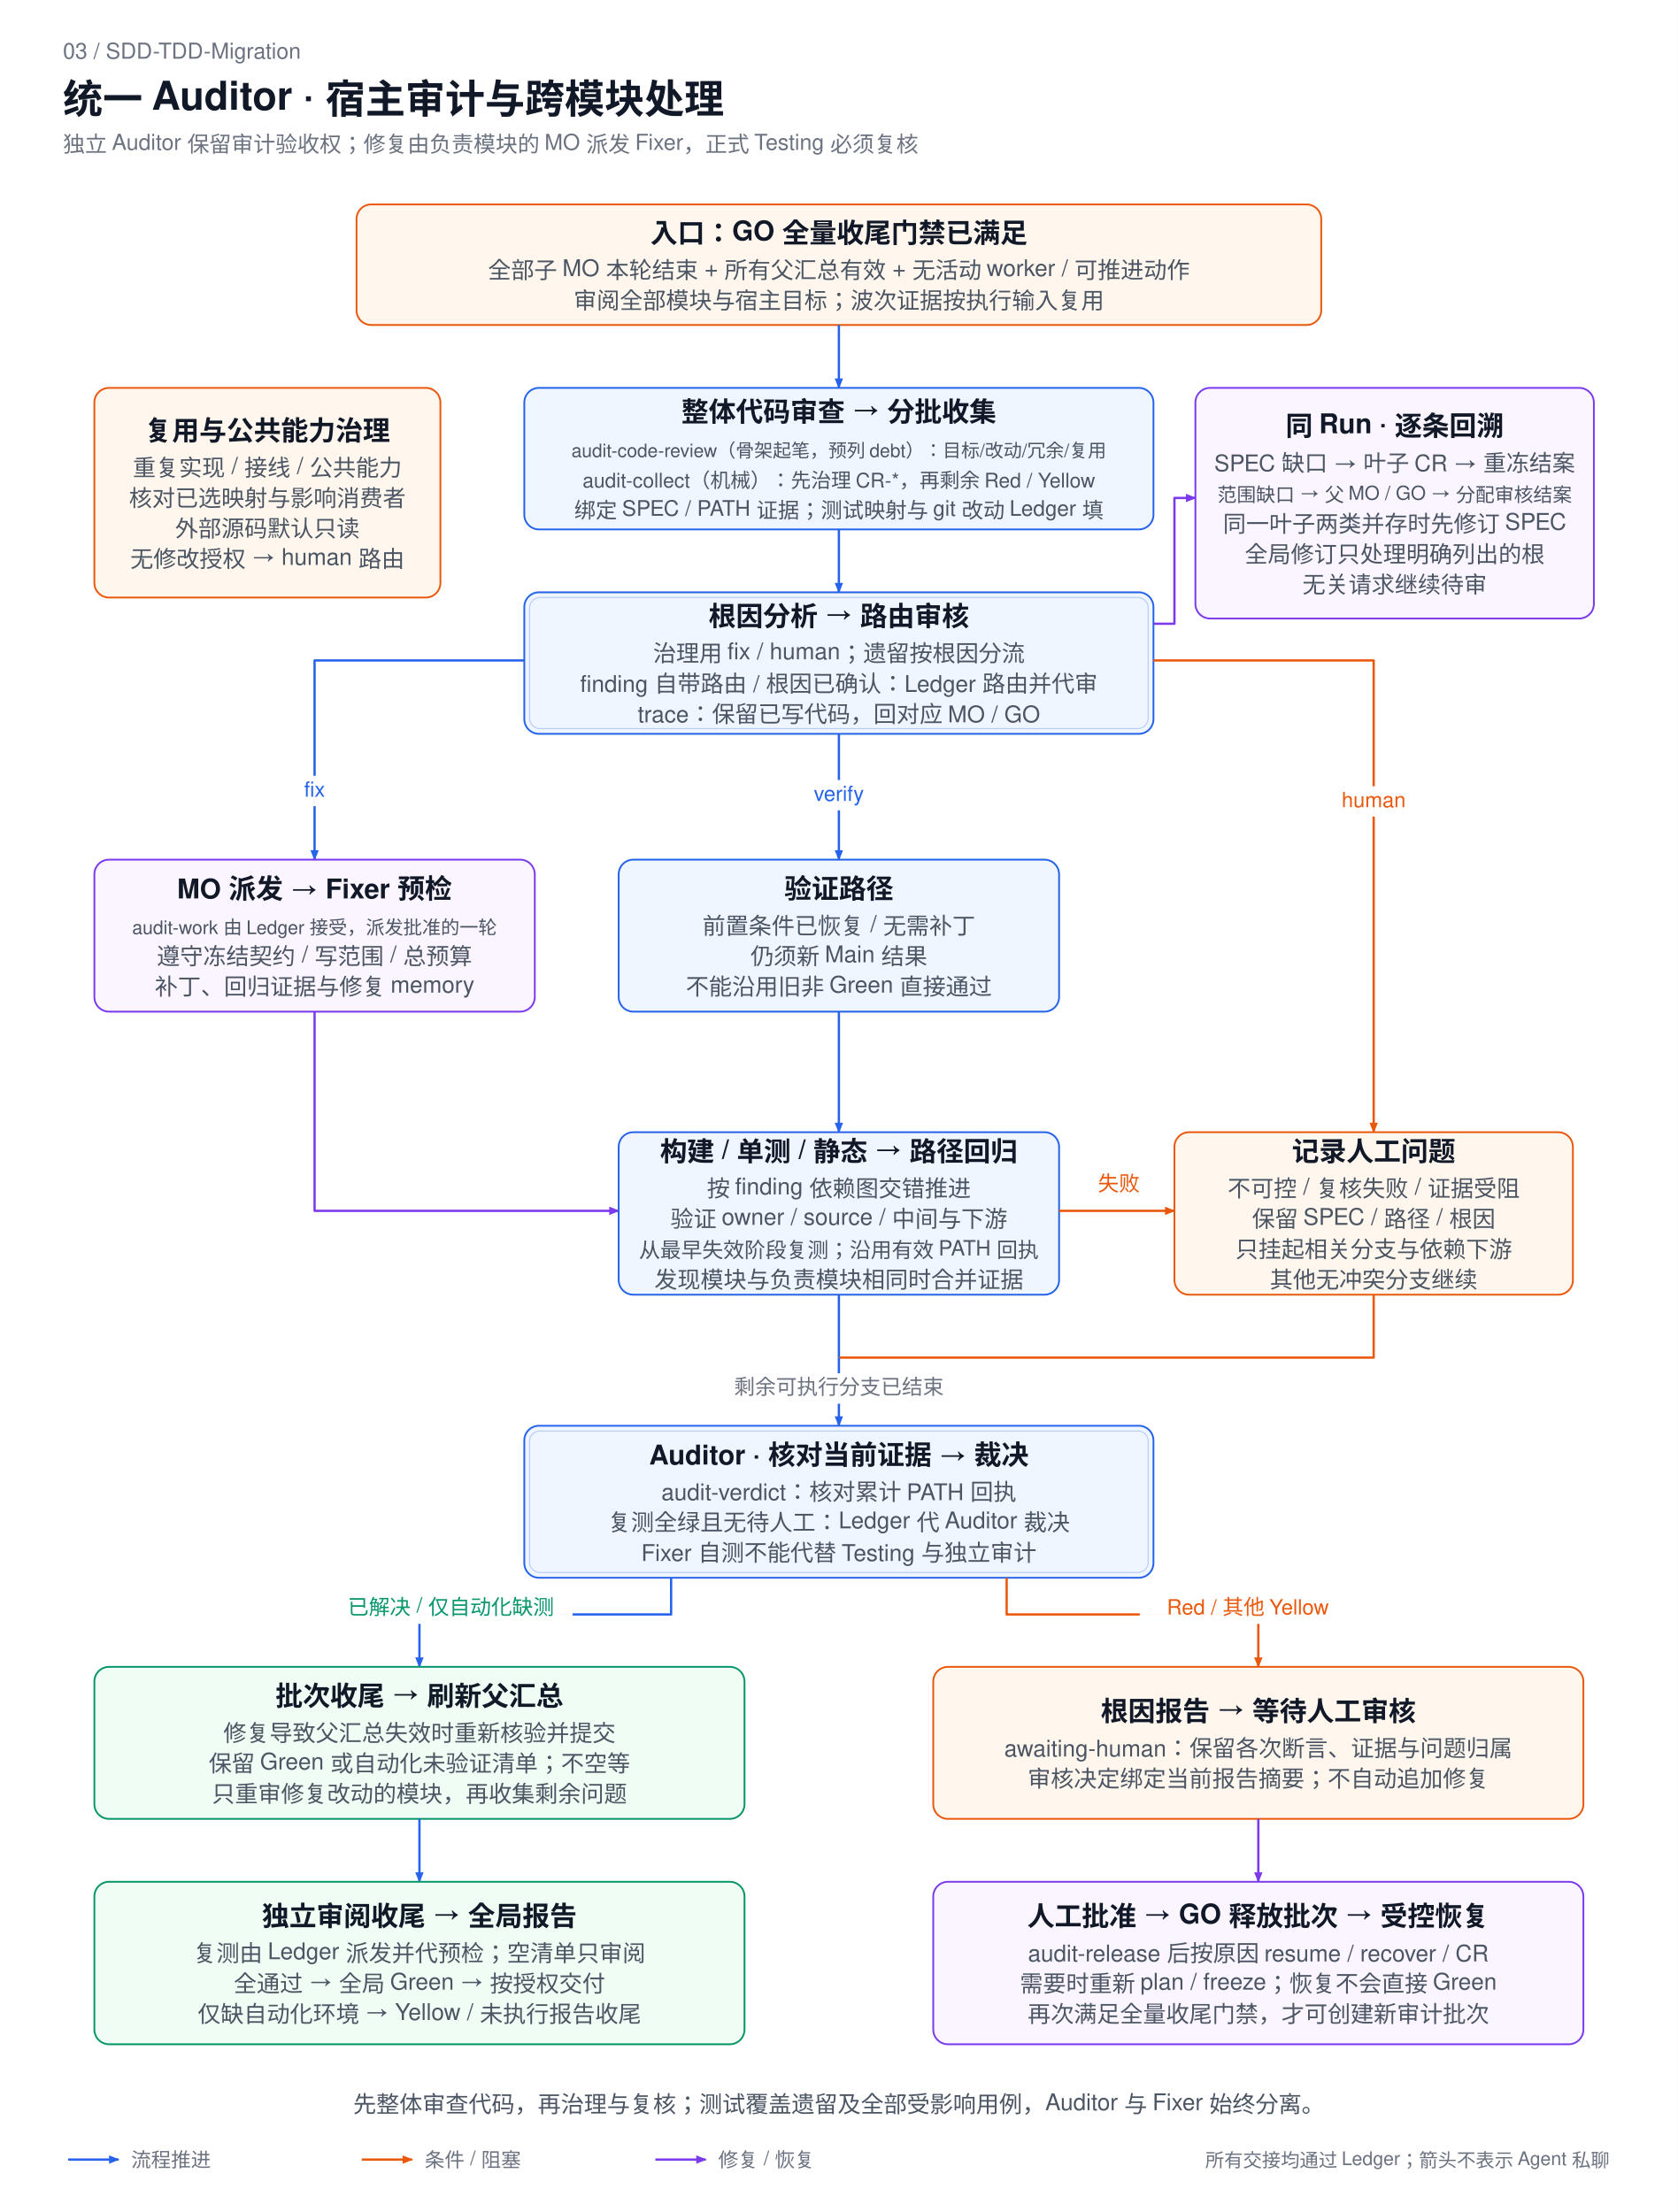
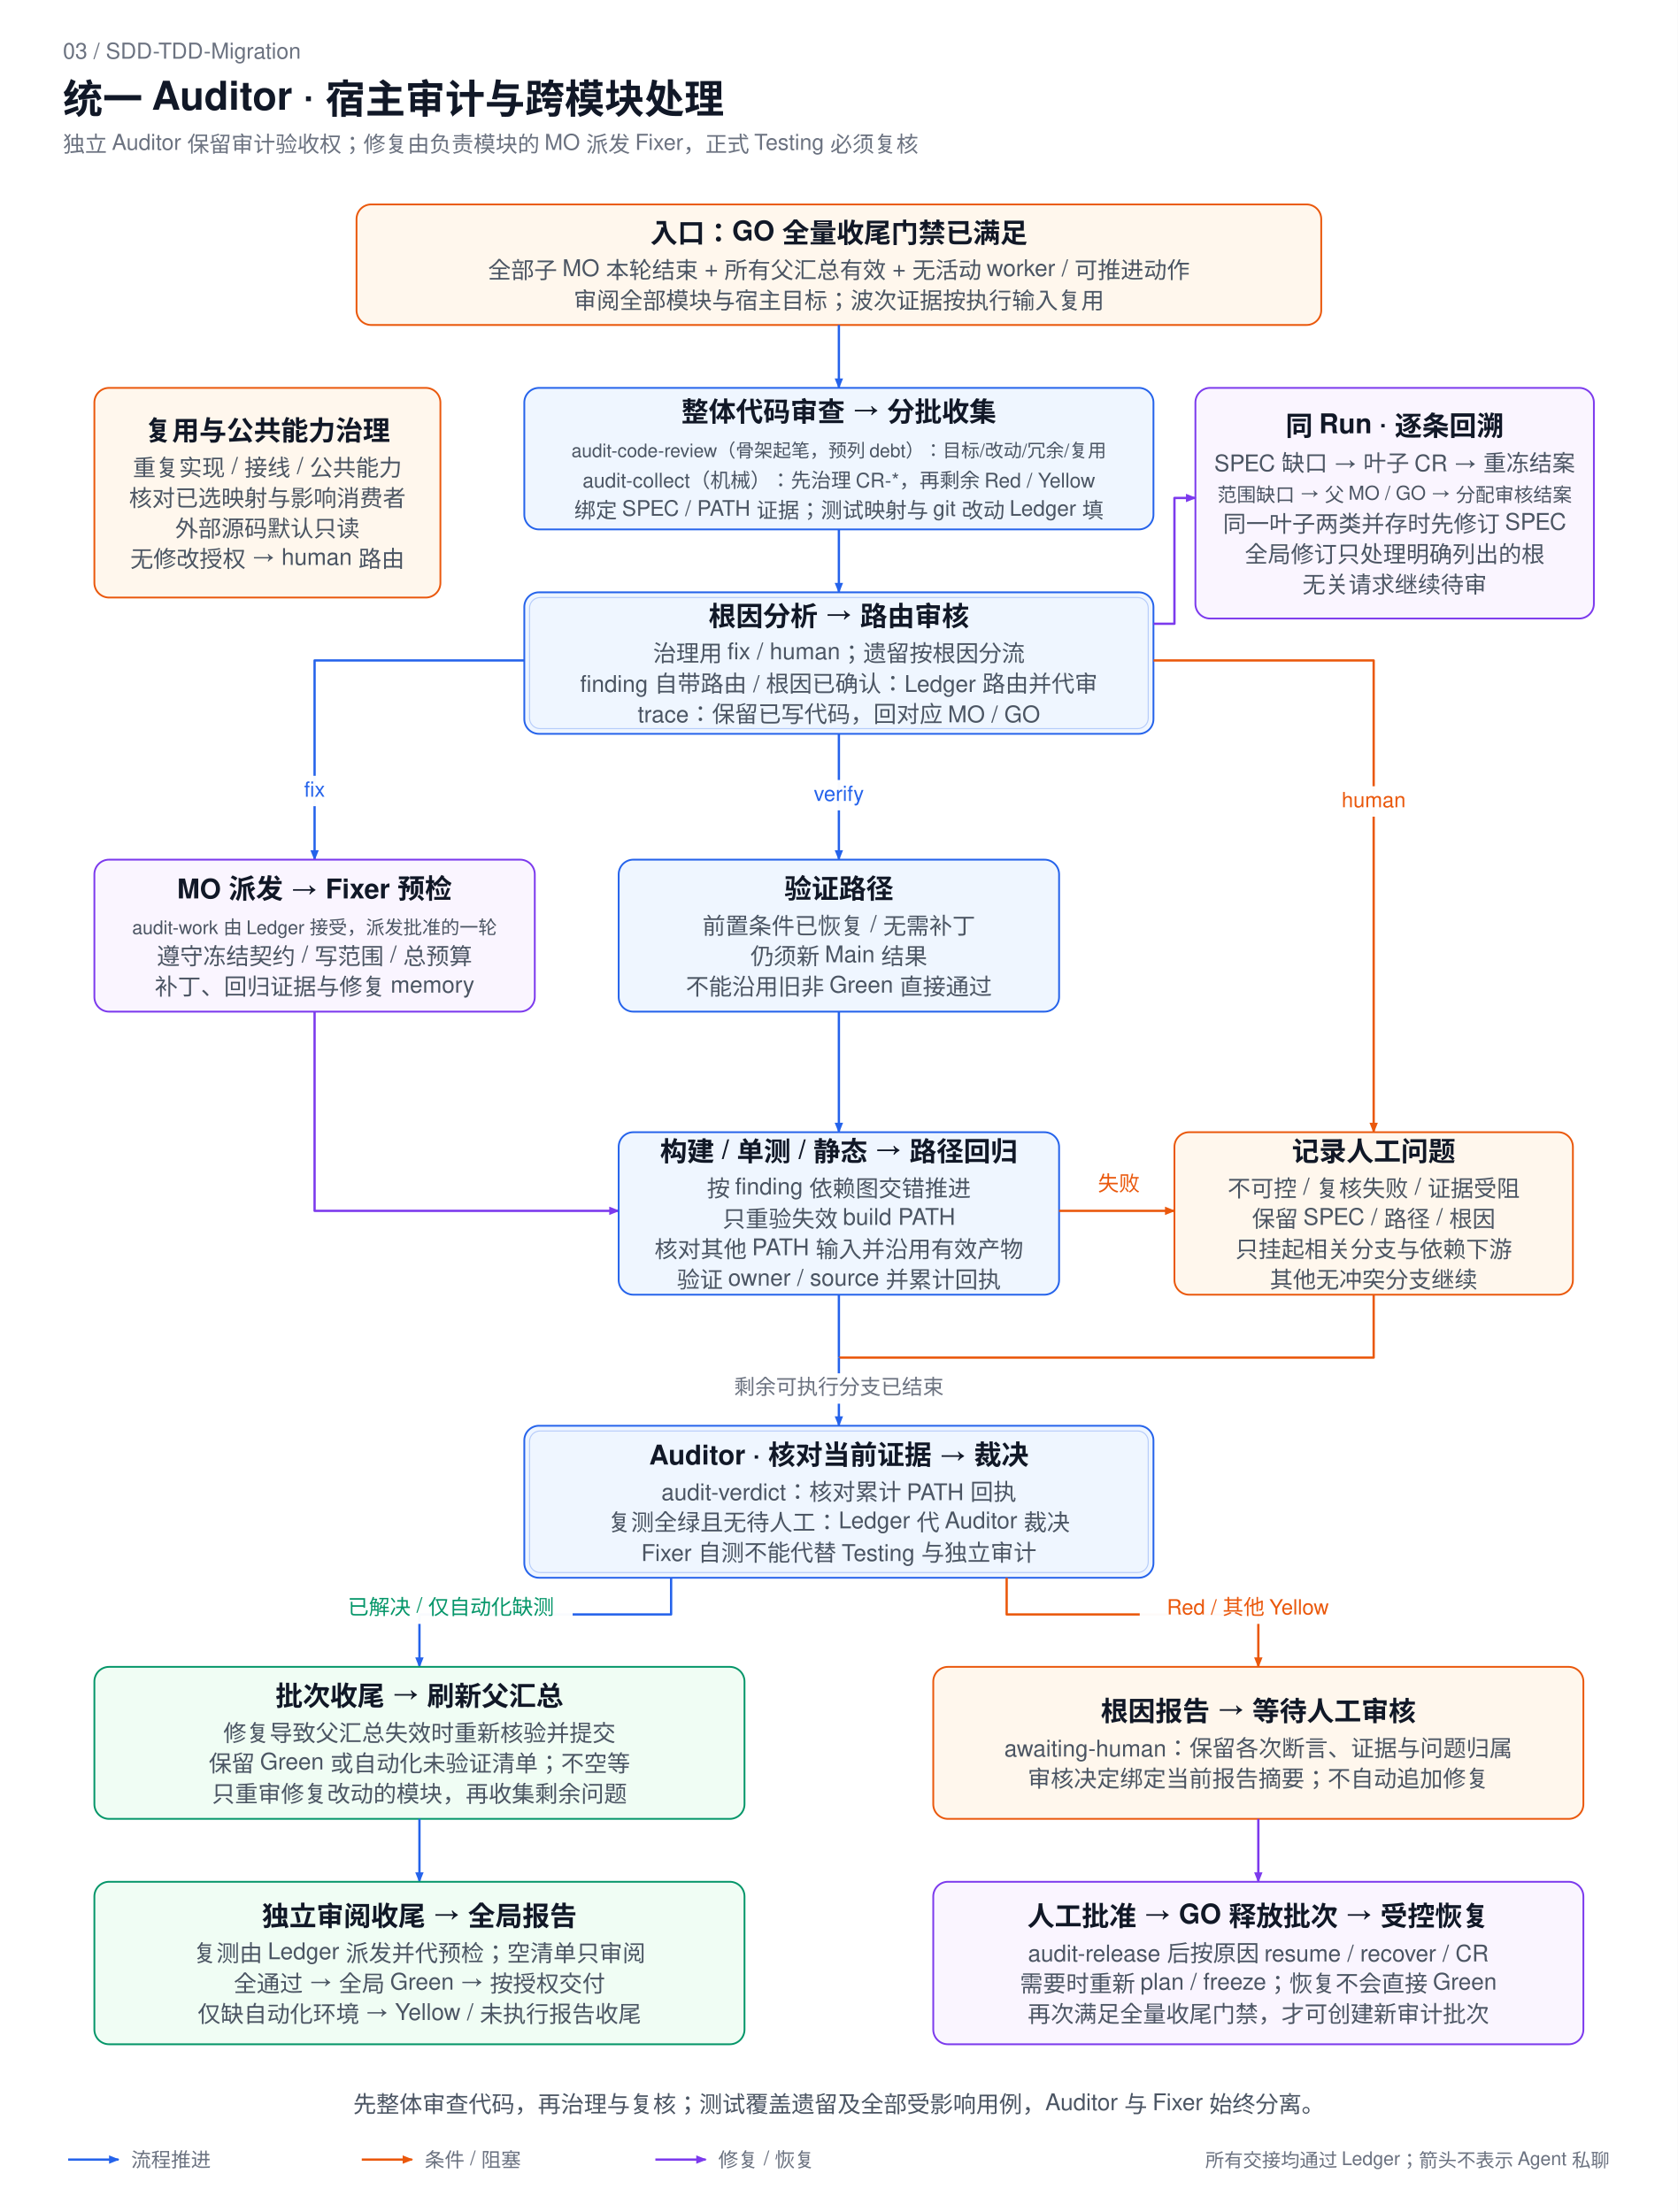
<svg xmlns="http://www.w3.org/2000/svg" width="1600" height="2110" viewBox="0 0 1600 2110" role="img" aria-labelledby="title desc">
  <style>text {font-family: "Helvetica Neue", Helvetica, Arial, "PingFang SC", "Microsoft YaHei", sans-serif;}</style>
  <defs>
    <marker id="arrow-blue" markerWidth="10" markerHeight="8" refX="9" refY="4" orient="auto" markerUnits="userSpaceOnUse">
      <path d="M0,0 L10,4 L0,8 Z" fill="#2563eb" />
    </marker>
    <marker id="arrow-orange" markerWidth="10" markerHeight="8" refX="9" refY="4" orient="auto" markerUnits="userSpaceOnUse">
      <path d="M0,0 L10,4 L0,8 Z" fill="#ea580c" />
    </marker>
    <marker id="arrow-green" markerWidth="10" markerHeight="8" refX="9" refY="4" orient="auto" markerUnits="userSpaceOnUse">
      <path d="M0,0 L10,4 L0,8 Z" fill="#059669" />
    </marker>
    <marker id="arrow-purple" markerWidth="10" markerHeight="8" refX="9" refY="4" orient="auto" markerUnits="userSpaceOnUse">
      <path d="M0,0 L10,4 L0,8 Z" fill="#7c3aed" />
    </marker>
    <marker id="arrow-gray" markerWidth="10" markerHeight="8" refX="9" refY="4" orient="auto" markerUnits="userSpaceOnUse">
      <path d="M0,0 L10,4 L0,8 Z" fill="#6b7280" />
    </marker>
  </defs>
  <rect width="1600" height="2110" fill="white" />
  <text x="60" y="56" font-size="21.00" fill="#6b7280" text-anchor="start" font-weight="400">03  /  SDD-TDD-Migration</text>
  <text x="60" y="108" font-size="38.00" fill="#111827" text-anchor="start" font-weight="700">统一 Auditor · 宿主审计与跨模块处理</text>
  <text x="60" y="145" font-size="21.00" fill="#6b7280" text-anchor="start" font-weight="400">独立 Auditor 保留审计验收权；修复由负责模块的 MO 派发 Fixer，正式 Testing 必须复核</text>
  <rect x="340" y="195" width="920" height="115" rx="14" fill="#fff7ed" stroke="#ea580c" stroke-width="1.7" />
  <text x="800.0" y="231.5" font-size="26.00" fill="#111827" text-anchor="middle" font-weight="650">入口：GO 全量收尾门禁已满足</text>
  <text x="800.0" y="265.5" font-size="22.00" fill="#4b5563" text-anchor="middle" font-weight="400">全部子 MO 本轮结束 + 所有父汇总有效 + 无活动 worker / 可推进动作</text>
  <text x="800.0" y="294.5" font-size="22.00" fill="#4b5563" text-anchor="middle" font-weight="400">审阅全部模块与宿主目标；波次证据按执行输入复用</text>
  <path d="M800,310 L800,370" fill="none" stroke="#2563eb" stroke-width="2.2" stroke-linejoin="round" marker-end="url(#arrow-blue)" />
  <rect x="500" y="370" width="600" height="135" rx="14" fill="#eff6ff" stroke="#2563eb" stroke-width="1.7" />
  <text x="800.0" y="402.0" font-size="26.00" fill="#111827" text-anchor="middle" font-weight="650">整体代码审查 → 分批收集</text>
  <text x="800.0" y="436.0" font-size="17.67" fill="#4b5563" text-anchor="middle" font-weight="400">audit-code-review（骨架起笔，预列 debt）：目标/改动/冗余/复用</text>
  <text x="800.0" y="465.0" font-size="19.21" fill="#4b5563" text-anchor="middle" font-weight="400">audit-collect（机械）：先治理 CR-*，再剩余 Red / Yellow</text>
  <text x="800.0" y="494.0" font-size="20.49" fill="#4b5563" text-anchor="middle" font-weight="400">绑定 SPEC / PATH 证据；测试映射与 git 改动 Ledger 填</text>
  <path d="M800,505 L800,565" fill="none" stroke="#2563eb" stroke-width="2.2" stroke-linejoin="round" marker-end="url(#arrow-blue)" />
  <rect x="500" y="565" width="600" height="135" rx="14" fill="#eff6ff" stroke="#2563eb" stroke-width="1.7" />
  <rect x="505" y="570" width="590" height="125" rx="10" fill="none" stroke="#2563eb" stroke-opacity="0.28" />
  <text x="800.0" y="597.0" font-size="26.00" fill="#111827" text-anchor="middle" font-weight="650">根因分析 → 路由审核</text>
  <text x="800.0" y="631.0" font-size="22.00" fill="#4b5563" text-anchor="middle" font-weight="400">治理用 fix / human；遗留按根因分流</text>
  <text x="800.0" y="660.0" font-size="22.00" fill="#4b5563" text-anchor="middle" font-weight="400">finding 自带路由 / 根因已确认：Ledger 路由并代审</text>
  <text x="800.0" y="689.0" font-size="22.00" fill="#4b5563" text-anchor="middle" font-weight="400">trace：保留已写代码，回对应 MO / GO</text>
  <rect x="1140" y="370" width="380" height="220" rx="14" fill="#faf5ff" stroke="#7c3aed" stroke-width="1.7" />
  <text x="1330.0" y="415.5" font-size="26.00" fill="#111827" text-anchor="middle" font-weight="650">同 Run · 逐条回溯</text>
  <text x="1330.0" y="449.5" font-size="21.90" fill="#4b5563" text-anchor="middle" font-weight="400">SPEC 缺口 → 叶子 CR → 重冻结案</text>
  <text x="1330.0" y="478.5" font-size="18.44" fill="#4b5563" text-anchor="middle" font-weight="400">范围缺口 → 父 MO / GO → 分配审核结案</text>
  <text x="1330.0" y="507.5" font-size="22.00" fill="#4b5563" text-anchor="middle" font-weight="400">同一叶子两类并存时先修订 SPEC</text>
  <text x="1330.0" y="536.5" font-size="22.00" fill="#4b5563" text-anchor="middle" font-weight="400">全局修订只处理明确列出的根</text>
  <text x="1330.0" y="565.5" font-size="22.00" fill="#4b5563" text-anchor="middle" font-weight="400">无关请求继续待审</text>
  <path d="M1100,595 L1120,595 L1120,475 L1140,475" fill="none" stroke="#7c3aed" stroke-width="2.2" stroke-linejoin="round" marker-end="url(#arrow-purple)" />
  <rect x="90" y="370" width="330" height="200" rx="14" fill="#fff7ed" stroke="#ea580c" stroke-width="1.7" />
  <text x="255.0" y="420.0" font-size="26.00" fill="#111827" text-anchor="middle" font-weight="650">复用与公共能力治理</text>
  <text x="255.0" y="454.0" font-size="22.00" fill="#4b5563" text-anchor="middle" font-weight="400">重复实现 / 接线 / 公共能力</text>
  <text x="255.0" y="483.0" font-size="22.00" fill="#4b5563" text-anchor="middle" font-weight="400">核对已选映射与影响消费者</text>
  <text x="255.0" y="512.0" font-size="22.00" fill="#4b5563" text-anchor="middle" font-weight="400">外部源码默认只读</text>
  <text x="255.0" y="541.0" font-size="22.00" fill="#4b5563" text-anchor="middle" font-weight="400">无修改授权 → human 路由</text>
  <path d="M500,630 L300,630 L300,820" fill="none" stroke="#2563eb" stroke-width="2.2" stroke-linejoin="round" marker-end="url(#arrow-blue)" />
  <rect x="273.9" y="740" width="52.2" height="29" rx="4" fill="white" opacity="0.97" />
  <text x="300" y="760" font-size="20.00" fill="#2563eb" text-anchor="middle" font-weight="400">fix</text>
  <path d="M800,700 L800,820" fill="none" stroke="#2563eb" stroke-width="2.2" stroke-linejoin="round" marker-end="url(#arrow-blue)" />
  <rect x="756.8" y="744" width="86.4" height="29" rx="4" fill="white" opacity="0.97" />
  <text x="800" y="764" font-size="20.00" fill="#2563eb" text-anchor="middle" font-weight="400">verify</text>
  <path d="M1100,630 L1310,630 L1310,1080" fill="none" stroke="#ea580c" stroke-width="2.2" stroke-linejoin="round" marker-end="url(#arrow-orange)" />
  <rect x="1272.5" y="750" width="75.0" height="29" rx="4" fill="white" opacity="0.97" />
  <text x="1310" y="770" font-size="20.00" fill="#ea580c" text-anchor="middle" font-weight="400">human</text>
  <rect x="90" y="820" width="420" height="145" rx="14" fill="#faf5ff" stroke="#7c3aed" stroke-width="1.7" />
  <text x="300.0" y="857.0" font-size="26.00" fill="#111827" text-anchor="middle" font-weight="650">MO 派发 → Fixer 预检</text>
  <text x="300.0" y="891.0" font-size="17.87" fill="#4b5563" text-anchor="middle" font-weight="400">audit-work 由 Ledger 接受，派发批准的一轮</text>
  <text x="300.0" y="920.0" font-size="22.00" fill="#4b5563" text-anchor="middle" font-weight="400">遵守冻结契约 / 写范围 / 总预算</text>
  <text x="300.0" y="949.0" font-size="22.00" fill="#4b5563" text-anchor="middle" font-weight="400">补丁、回归证据与修复 memory</text>
  <rect x="590" y="820" width="420" height="145" rx="14" fill="#eff6ff" stroke="#2563eb" stroke-width="1.7" />
  <text x="800.0" y="857.0" font-size="26.00" fill="#111827" text-anchor="middle" font-weight="650">验证路径</text>
  <text x="800.0" y="891.0" font-size="22.00" fill="#4b5563" text-anchor="middle" font-weight="400">前置条件已恢复 / 无需补丁</text>
  <text x="800.0" y="920.0" font-size="22.00" fill="#4b5563" text-anchor="middle" font-weight="400">仍须新 Main 结果</text>
  <text x="800.0" y="949.0" font-size="22.00" fill="#4b5563" text-anchor="middle" font-weight="400">不能沿用旧非 Green 直接通过</text>
  <path d="M300,965 L300,1155 L590,1155" fill="none" stroke="#7c3aed" stroke-width="2.2" stroke-linejoin="round" marker-end="url(#arrow-purple)" />
  <path d="M800,965 L800,1080" fill="none" stroke="#2563eb" stroke-width="2.2" stroke-linejoin="round" marker-end="url(#arrow-blue)" />
  <rect x="590" y="1080" width="420" height="155" rx="14" fill="#eff6ff" stroke="#2563eb" stroke-width="1.7" />
  <text x="800.0" y="1107.5" font-size="25.78" fill="#111827" text-anchor="middle" font-weight="650">构建 / 单测 / 静态 → 路径回归</text>
  <text x="800.0" y="1141.5" font-size="22.00" fill="#4b5563" text-anchor="middle" font-weight="400">按 finding 依赖图交错推进</text>
-   <text x="800.0" y="1170.5" font-size="22.00" fill="#4b5563" text-anchor="middle" font-weight="400">验证 owner / source / 中间与下游</text>
-   <text x="800.0" y="1199.5" font-size="20.08" fill="#4b5563" text-anchor="middle" font-weight="400">从最早失效阶段复测；沿用有效 PATH 回执</text>
-   <text x="800.0" y="1228.5" font-size="22.00" fill="#4b5563" text-anchor="middle" font-weight="400">发现模块与负责模块相同时合并证据</text>
+   <text x="800.0" y="1170.5" font-size="22.00" fill="#4b5563" text-anchor="middle" font-weight="400">只重验失效 build PATH</text>
+   <text x="800.0" y="1199.5" font-size="22.00" fill="#4b5563" text-anchor="middle" font-weight="400">核对其他 PATH 输入并沿用有效产物</text>
+   <text x="800.0" y="1228.5" font-size="22.00" fill="#4b5563" text-anchor="middle" font-weight="400">验证 owner / source 并累计回执</text>
  <path d="M1010,1155 L1120,1155" fill="none" stroke="#ea580c" stroke-width="2.2" stroke-linejoin="round" marker-end="url(#arrow-orange)" />
  <rect x="1038.0" y="1116" width="58" height="29" rx="4" fill="white" opacity="0.97" />
  <text x="1067" y="1136" font-size="20.00" fill="#ea580c" text-anchor="middle" font-weight="400">失败</text>
  <rect x="1120" y="1080" width="380" height="155" rx="14" fill="#fff7ed" stroke="#ea580c" stroke-width="1.7" />
  <text x="1310.0" y="1107.5" font-size="26.00" fill="#111827" text-anchor="middle" font-weight="650">记录人工问题</text>
  <text x="1310.0" y="1141.5" font-size="22.00" fill="#4b5563" text-anchor="middle" font-weight="400">不可控 / 复核失败 / 证据受阻</text>
  <text x="1310.0" y="1170.5" font-size="22.00" fill="#4b5563" text-anchor="middle" font-weight="400">保留 SPEC / 路径 / 根因</text>
  <text x="1310.0" y="1199.5" font-size="22.00" fill="#4b5563" text-anchor="middle" font-weight="400">只挂起相关分支与依赖下游</text>
  <text x="1310.0" y="1228.5" font-size="22.00" fill="#4b5563" text-anchor="middle" font-weight="400">其他无冲突分支继续</text>
  <path d="M800,1235 L800,1295" fill="none" stroke="#2563eb" stroke-width="2.2" stroke-linejoin="round" />
  <path d="M1310,1235 L1310,1295 L800,1295" fill="none" stroke="#ea580c" stroke-width="2.2" stroke-linejoin="round" />
  <path d="M800,1295 L800,1360" fill="none" stroke="#2563eb" stroke-width="2.2" stroke-linejoin="round" marker-end="url(#arrow-blue)" />
  <rect x="691.0" y="1310" width="218" height="29" rx="4" fill="white" opacity="0.97" />
  <text x="800" y="1330" font-size="20.00" fill="#6b7280" text-anchor="middle" font-weight="400">剩余可执行分支已结束</text>
  <rect x="500" y="1360" width="600" height="145" rx="14" fill="#eff6ff" stroke="#2563eb" stroke-width="1.7" />
  <rect x="505" y="1365" width="590" height="135" rx="10" fill="none" stroke="#2563eb" stroke-opacity="0.28" />
  <text x="800.0" y="1397.0" font-size="26.00" fill="#111827" text-anchor="middle" font-weight="650">Auditor · 核对当前证据 → 裁决</text>
  <text x="800.0" y="1431.0" font-size="22.00" fill="#4b5563" text-anchor="middle" font-weight="400">audit-verdict：核对累计 PATH 回执</text>
  <text x="800.0" y="1460.0" font-size="22.00" fill="#4b5563" text-anchor="middle" font-weight="400">复测全绿且无待人工：Ledger 代 Auditor 裁决</text>
  <text x="800.0" y="1489.0" font-size="22.00" fill="#4b5563" text-anchor="middle" font-weight="400">Fixer 自测不能代替 Testing 与独立审计</text>
  <path d="M640,1505 L640,1540 L400,1540 L400,1590" fill="none" stroke="#2563eb" stroke-width="2.2" stroke-linejoin="round" marker-end="url(#arrow-blue)" />
  <rect x="313.9" y="1520" width="232.2" height="29" rx="4" fill="white" opacity="0.97" />
  <text x="430" y="1540" font-size="20.00" fill="#059669" text-anchor="middle" font-weight="400">已解决 / 仅自动化缺测</text>
  <path d="M960,1505 L960,1540 L1200,1540 L1200,1590" fill="none" stroke="#ea580c" stroke-width="2.2" stroke-linejoin="round" marker-end="url(#arrow-orange)" />
  <rect x="1086.9" y="1520" width="206.2" height="29" rx="4" fill="white" opacity="0.97" />
  <text x="1190" y="1540" font-size="20.00" fill="#ea580c" text-anchor="middle" font-weight="400">Red / 其他 Yellow</text>
  <rect x="90" y="1590" width="620" height="145" rx="14" fill="#f0fdf4" stroke="#059669" stroke-width="1.7" />
  <text x="400.0" y="1627.0" font-size="26.00" fill="#111827" text-anchor="middle" font-weight="650">批次收尾 → 刷新父汇总</text>
  <text x="400.0" y="1661.0" font-size="22.00" fill="#4b5563" text-anchor="middle" font-weight="400">修复导致父汇总失效时重新核验并提交</text>
  <text x="400.0" y="1690.0" font-size="22.00" fill="#4b5563" text-anchor="middle" font-weight="400">保留 Green 或自动化未验证清单；不空等</text>
  <text x="400.0" y="1719.0" font-size="22.00" fill="#4b5563" text-anchor="middle" font-weight="400">只重审修复改动的模块，再收集剩余问题</text>
  <rect x="890" y="1590" width="620" height="145" rx="14" fill="#fff7ed" stroke="#ea580c" stroke-width="1.7" />
  <text x="1200.0" y="1641.5" font-size="26.00" fill="#111827" text-anchor="middle" font-weight="650">根因报告 → 等待人工审核</text>
  <text x="1200.0" y="1675.5" font-size="22.00" fill="#4b5563" text-anchor="middle" font-weight="400">awaiting-human：保留各次断言、证据与问题归属</text>
  <text x="1200.0" y="1704.5" font-size="22.00" fill="#4b5563" text-anchor="middle" font-weight="400">审核决定绑定当前报告摘要；不自动追加修复</text>
  <path d="M400,1735 L400,1795" fill="none" stroke="#2563eb" stroke-width="2.2" stroke-linejoin="round" marker-end="url(#arrow-blue)" />
  <rect x="90" y="1795" width="620" height="155" rx="14" fill="#f0fdf4" stroke="#059669" stroke-width="1.7" />
  <text x="400.0" y="1837.0" font-size="26.00" fill="#111827" text-anchor="middle" font-weight="650">独立审阅收尾 → 全局报告</text>
  <text x="400.0" y="1871.0" font-size="22.00" fill="#4b5563" text-anchor="middle" font-weight="400">复测由 Ledger 派发并代预检；空清单只审阅</text>
  <text x="400.0" y="1900.0" font-size="22.00" fill="#4b5563" text-anchor="middle" font-weight="400">全通过 → 全局 Green → 按授权交付</text>
  <text x="400.0" y="1929.0" font-size="22.00" fill="#4b5563" text-anchor="middle" font-weight="400">仅缺自动化环境 → Yellow / 未执行报告收尾</text>
  <path d="M1200,1735 L1200,1795" fill="none" stroke="#7c3aed" stroke-width="2.2" stroke-linejoin="round" marker-end="url(#arrow-purple)" />
  <rect x="890" y="1795" width="620" height="155" rx="14" fill="#faf5ff" stroke="#7c3aed" stroke-width="1.7" />
  <text x="1200.0" y="1837.0" font-size="26.00" fill="#111827" text-anchor="middle" font-weight="650">人工批准 → GO 释放批次 → 受控恢复</text>
  <text x="1200.0" y="1871.0" font-size="22.00" fill="#4b5563" text-anchor="middle" font-weight="400">audit-release 后按原因 resume / recover / CR</text>
  <text x="1200.0" y="1900.0" font-size="22.00" fill="#4b5563" text-anchor="middle" font-weight="400">需要时重新 plan / freeze；恢复不会直接 Green</text>
  <text x="1200.0" y="1929.0" font-size="22.00" fill="#4b5563" text-anchor="middle" font-weight="400">再次满足全量收尾门禁，才可创建新审计批次</text>
  <text x="800" y="2015" font-size="22.00" fill="#4b5563" text-anchor="middle" font-weight="400">先整体审查代码，再治理与复核；测试覆盖遗留及全部受影响用例，Auditor 与 Fixer 始终分离。</text>
  <path d="M65,2060 L113,2060" fill="none" stroke="#2563eb" stroke-width="2.2" stroke-linejoin="round" marker-end="url(#arrow-blue)" />
  <text x="125" y="2067" font-size="19.00" fill="#6b7280" text-anchor="start" font-weight="400">流程推进</text>
  <path d="M345,2060 L393,2060" fill="none" stroke="#ea580c" stroke-width="2.2" stroke-linejoin="round" marker-end="url(#arrow-orange)" />
  <text x="405" y="2067" font-size="19.00" fill="#6b7280" text-anchor="start" font-weight="400">条件 / 阻塞</text>
  <path d="M625,2060 L673,2060" fill="none" stroke="#7c3aed" stroke-width="2.2" stroke-linejoin="round" marker-end="url(#arrow-purple)" />
  <text x="685" y="2067" font-size="19.00" fill="#6b7280" text-anchor="start" font-weight="400">修复 / 恢复</text>
  <text x="1535" y="2067" font-size="18.00" fill="#6b7280" text-anchor="end" font-weight="400">所有交接均通过 Ledger；箭头不表示 Agent 私聊</text>
</svg>
